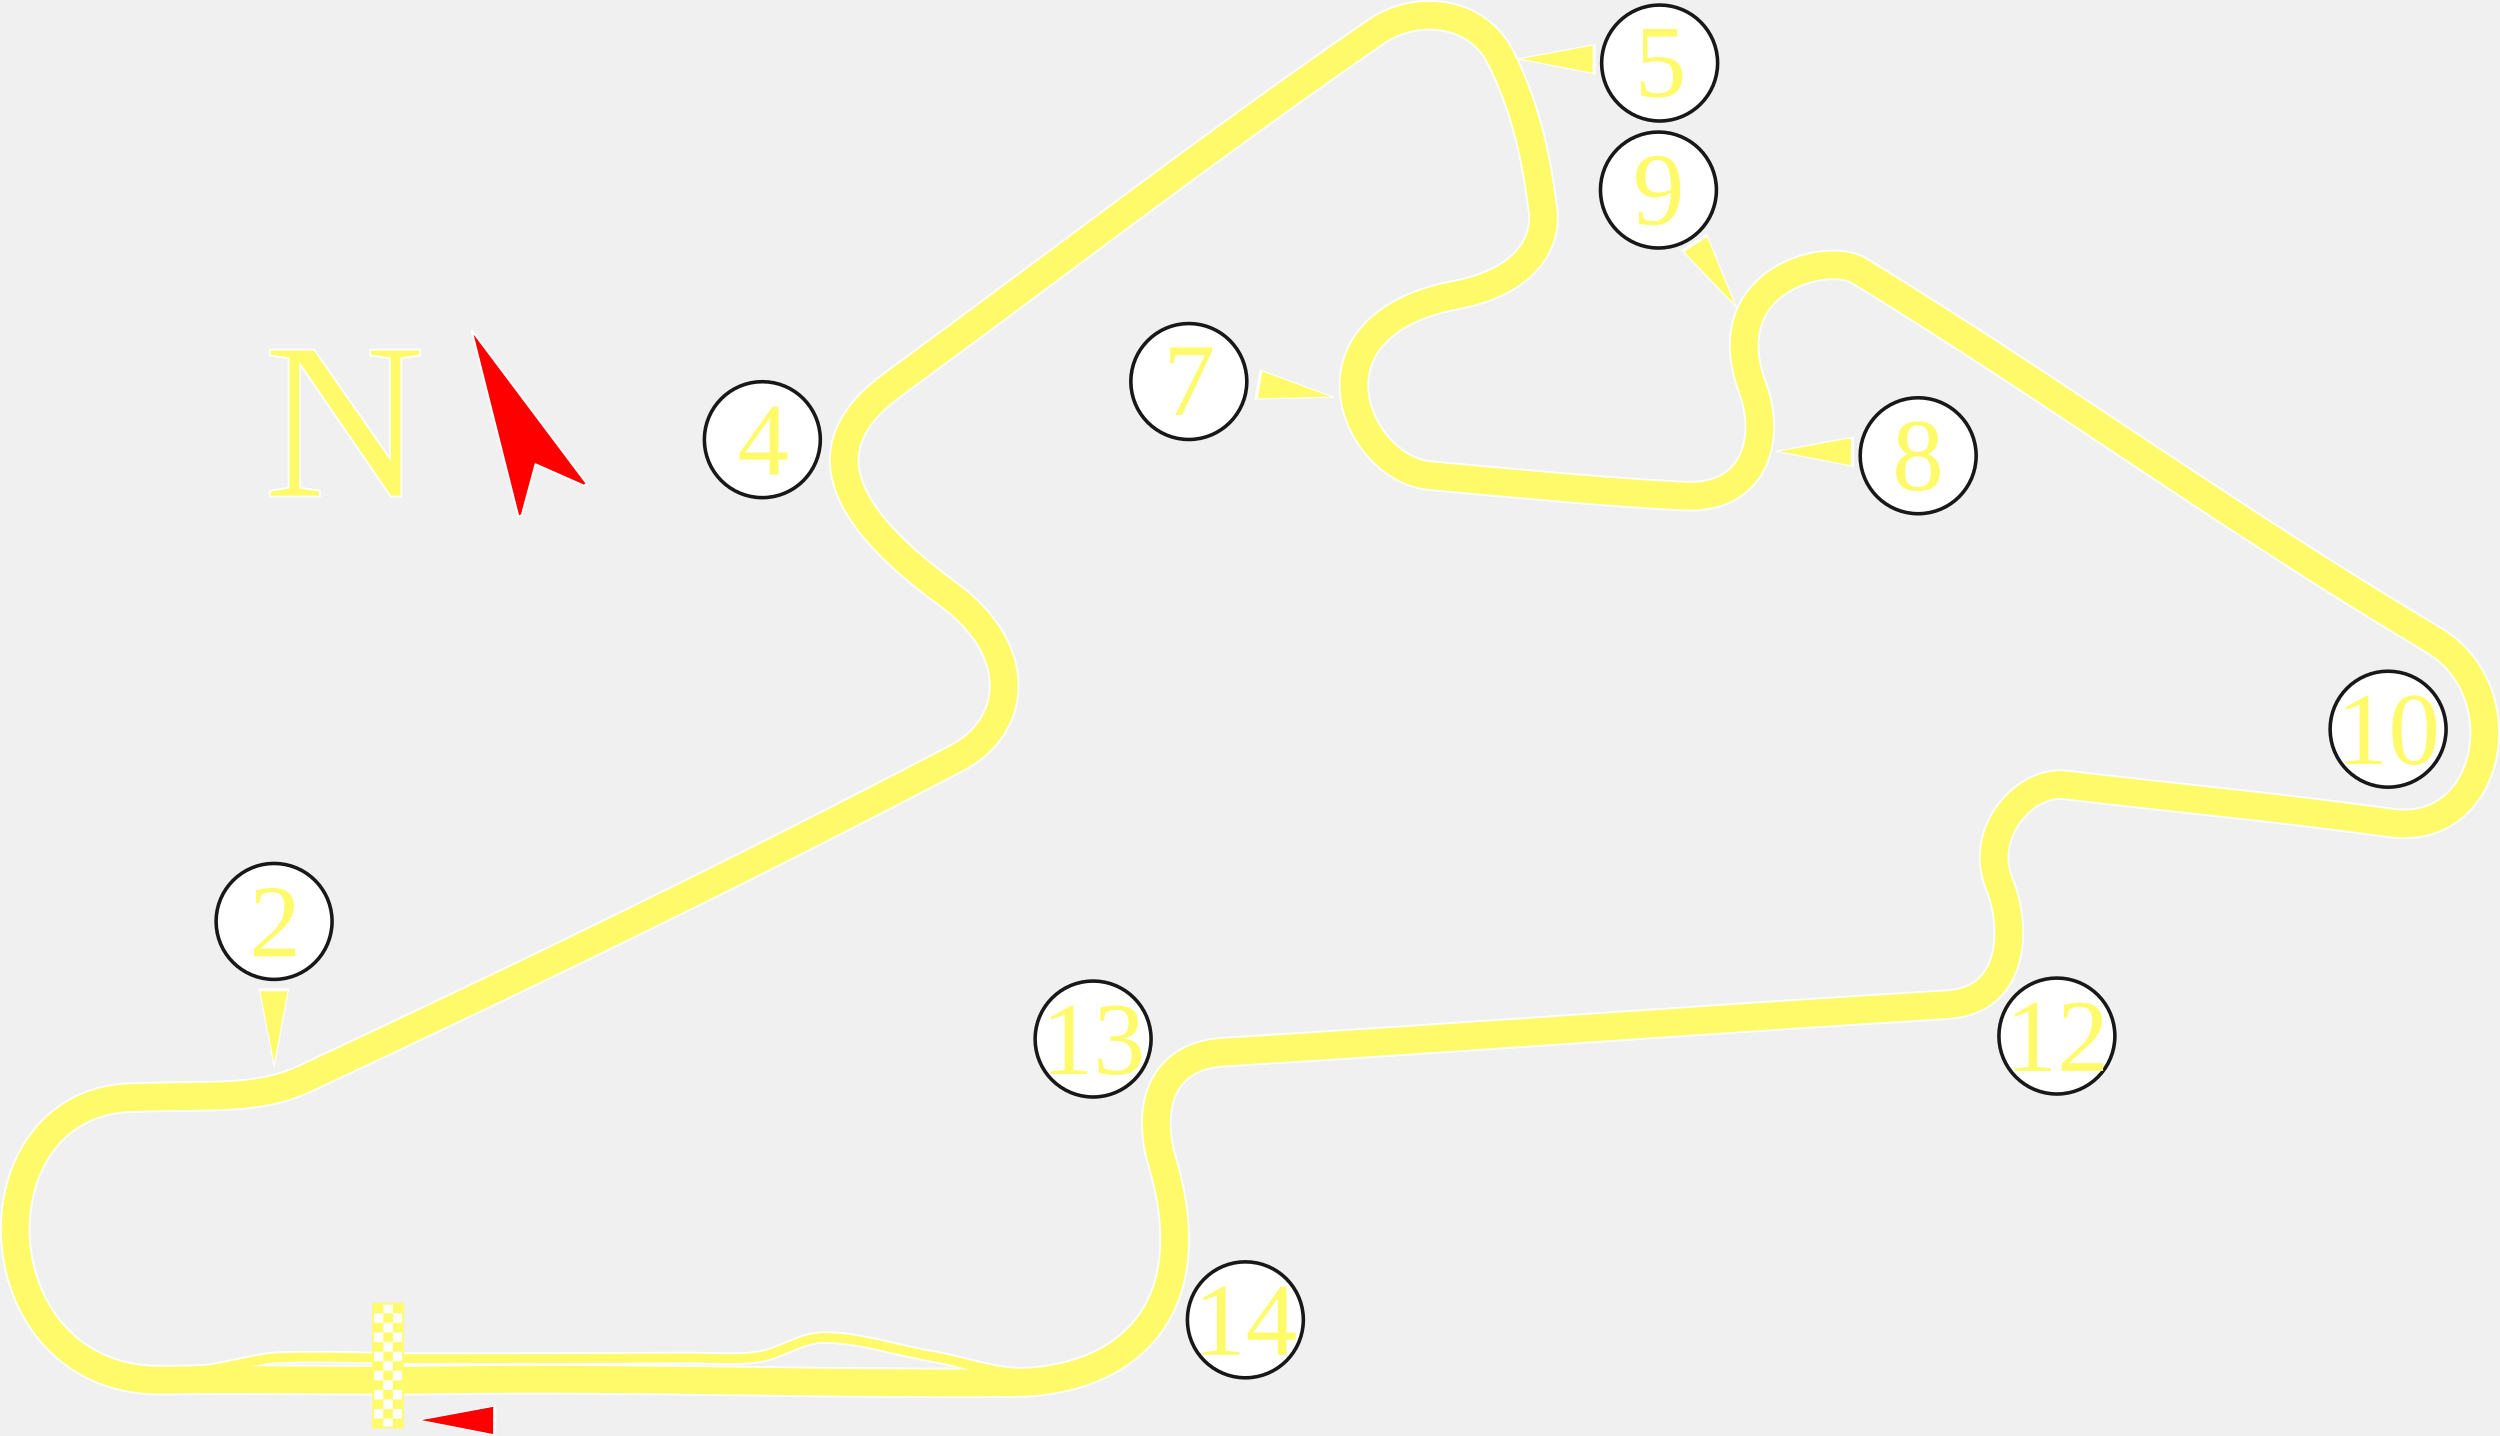
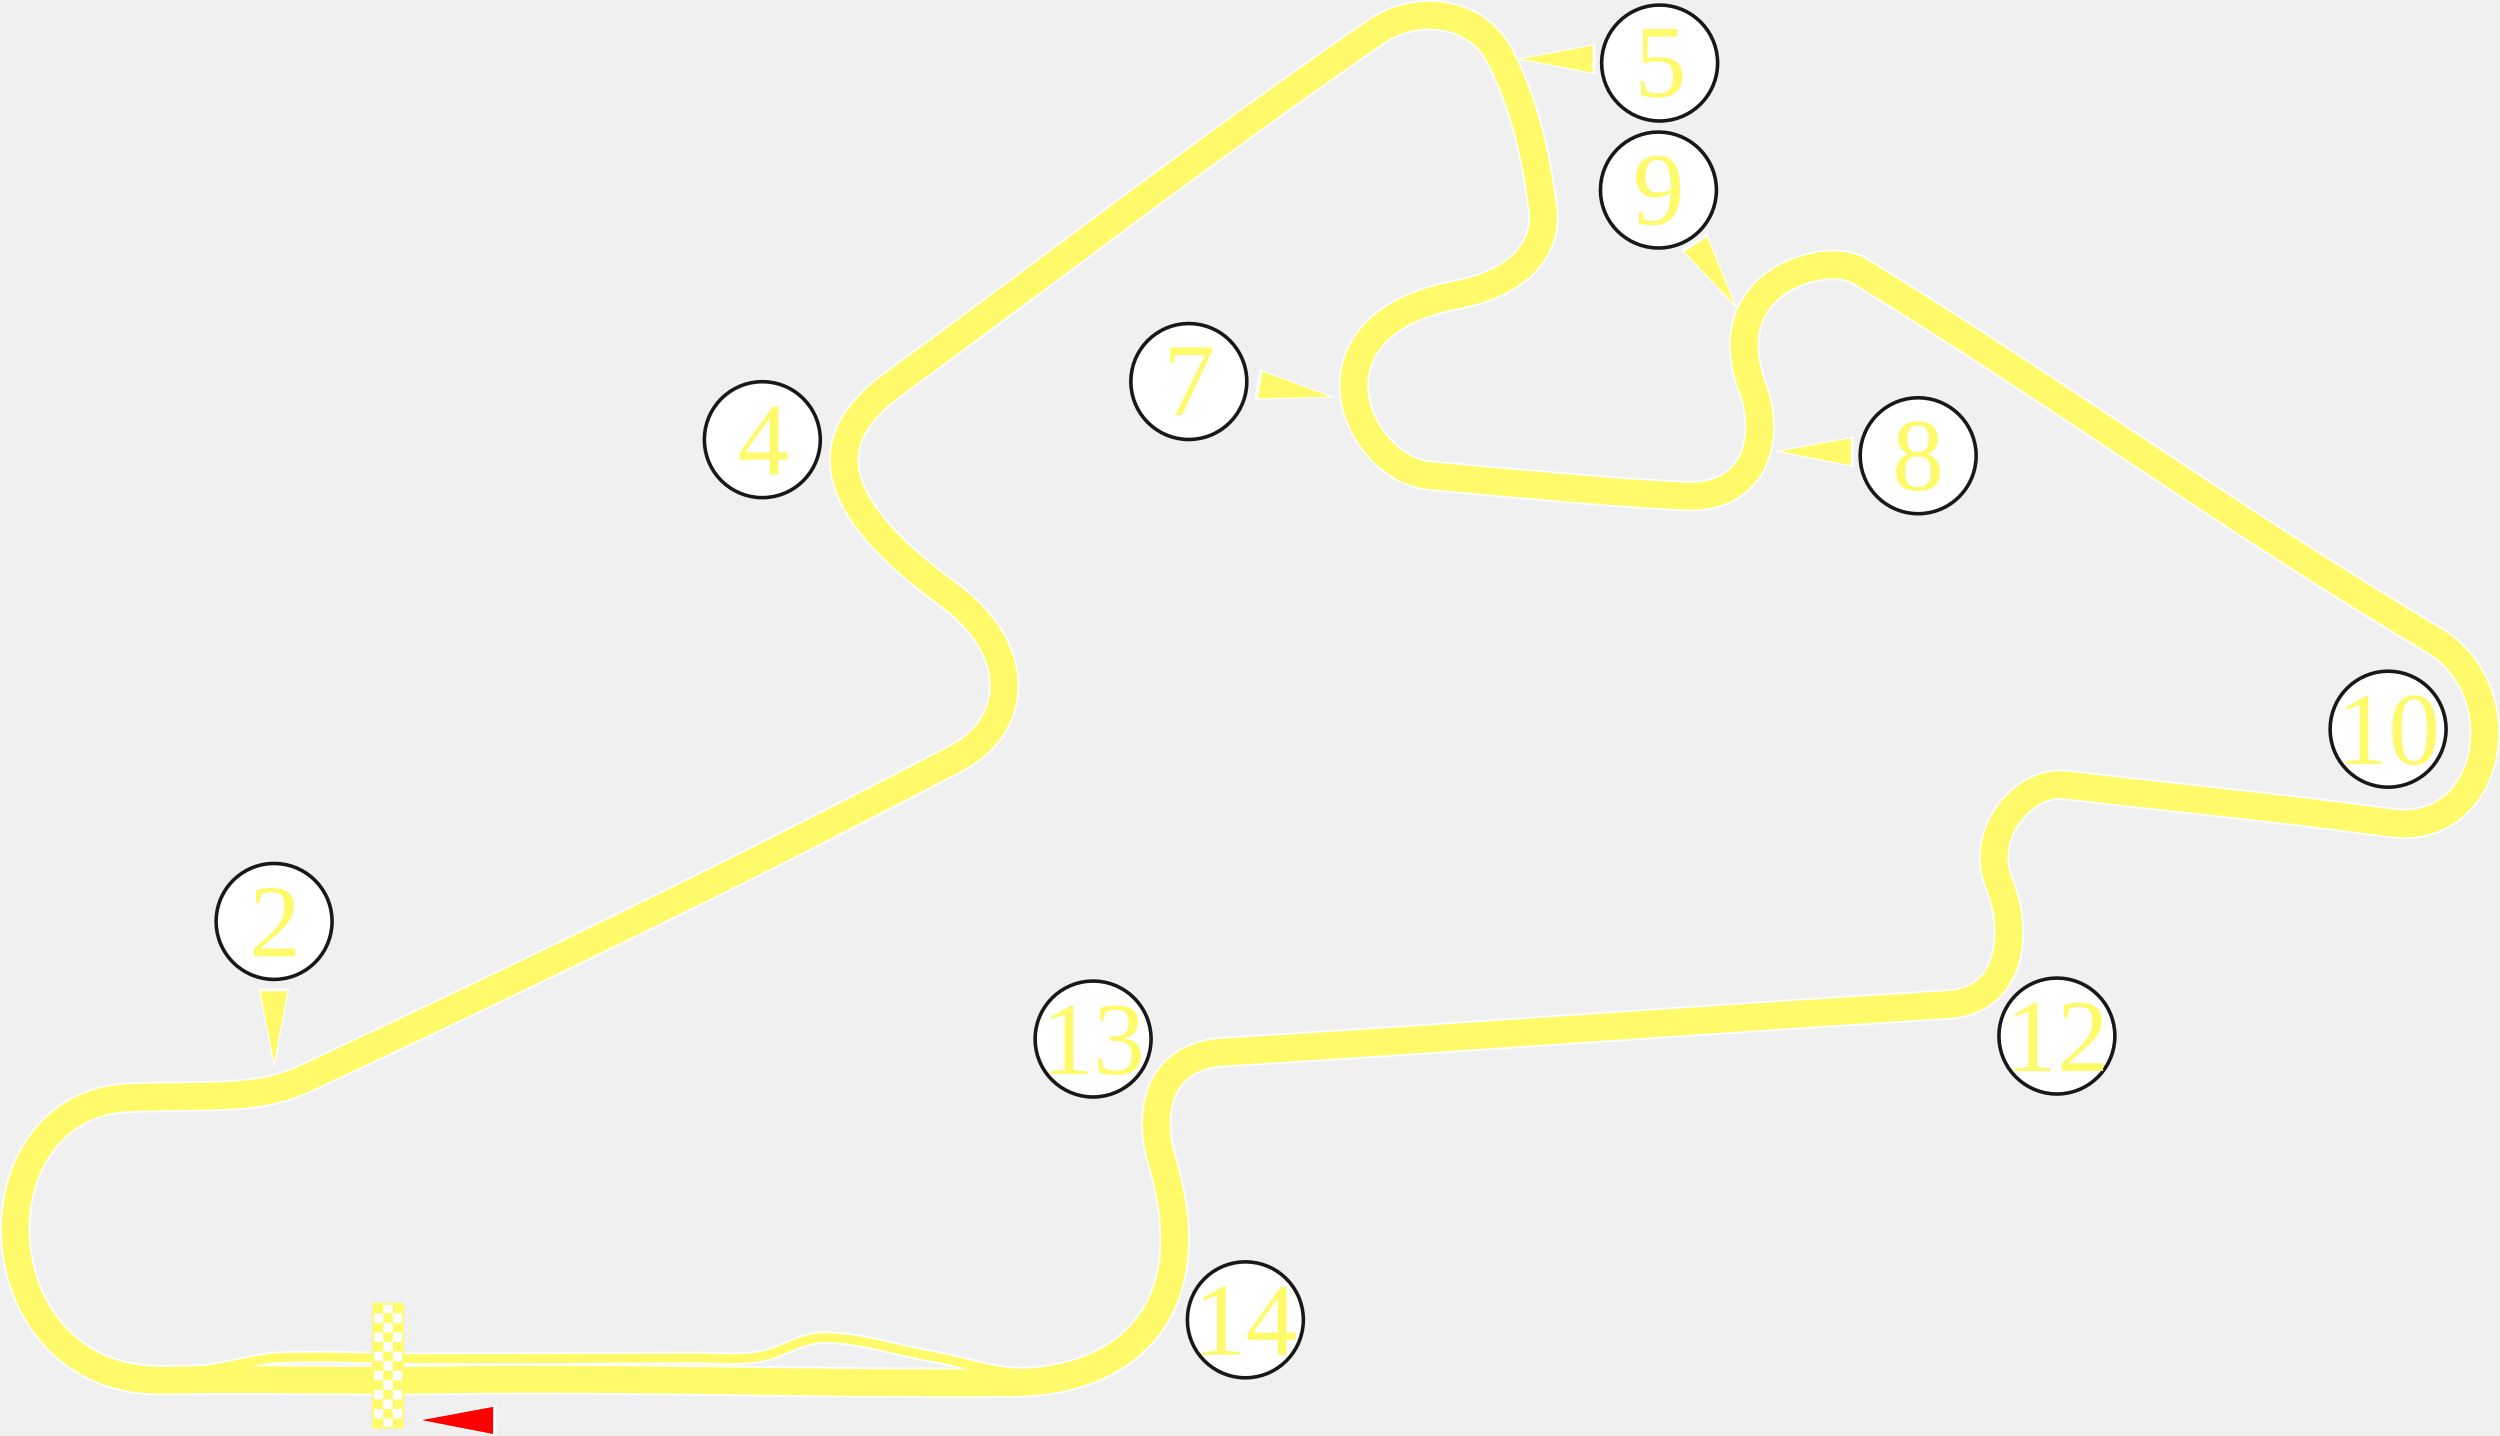
<svg xmlns="http://www.w3.org/2000/svg" xmlns:xlink="http://www.w3.org/1999/xlink" version="1.0" id="svg3582" height="800.895" width="1394.436">
  <defs id="defs3584">
    <clipPath id="clipPath3490" clipPathUnits="userSpaceOnUse">
      <rect transform="matrix(-0.7183395,0.6956928,-0.6956928,-0.7183395,0,0)" y="104.104" x="683.14" height="1003.748" width="1511.787" id="rect3492" style="opacity:1;fill:#006a00;fill-opacity:1;fill-rule:nonzero;stroke:none" />
    </clipPath>
    <pattern id="pattern4912" patternTransform="matrix(0.1737876,0,0,0.1737876,763.4772,1693.907)" height="18.138" width="18.181" patternUnits="userSpaceOnUse">
      <g transform="translate(-1025.535,-1215.281)" id="g4907">
        <rect y="1215.281" x="1025.535" height="18.096" width="18.173" id="rect4899" style="opacity:1;fill:#fffa69;fill-opacity:1;stroke:none;stroke-width:0.5;stroke-linecap:round;stroke-linejoin:round;stroke-miterlimit:4;stroke-dasharray:none;stroke-dashoffset:0;stroke-opacity:1" />
        <rect y="1215.281" x="1025.535" height="9.075" width="9.075" id="rect4903" style="opacity:1;fill:#ffffff;fill-opacity:1;stroke:none;stroke-width:0.5;stroke-linecap:round;stroke-linejoin:round;stroke-miterlimit:4;stroke-dasharray:none;stroke-dashoffset:0;stroke-opacity:1" />
        <rect y="1224.344" x="1034.641" height="9.075" width="9.075" id="rect4905" style="opacity:1;fill:#ffffff;fill-opacity:1;stroke:none;stroke-width:0.5;stroke-linecap:round;stroke-linejoin:round;stroke-miterlimit:4;stroke-dasharray:none;stroke-dashoffset:0;stroke-opacity:1" />
      </g>
    </pattern>
    <pattern patternTransform="matrix(0.4562459,1.6264824e-8,-1.6264824e-8,0.4562459,-1778.227,454.6431)" id="pattern4166" xlink:href="#pattern4912" />
    <clipPath id="clipPath3494" clipPathUnits="userSpaceOnUse">
      <rect transform="matrix(-0.9472965,-0.3203582,0.9519016,-0.3064038,0,0)" y="-2372.13" x="-4232.846" height="1468.418" width="2168.193" id="rect3496" style="opacity:1;fill:#006a00;fill-opacity:1;fill-rule:nonzero;stroke:none" />
    </clipPath>
    <clipPath id="clipPath9716" clipPathUnits="userSpaceOnUse">
      <path style="fill:#6a6a6a;fill-opacity:1;fill-rule:nonzero;stroke:#010101;stroke-width:0.943;stroke-linecap:round;stroke-linejoin:round;stroke-miterlimit:4;stroke-dasharray:none;stroke-dashoffset:0;stroke-opacity:1" d="M 871.135,932.363 C 1314.876,1345.252 1758.616,1758.14 2202.356,2171.029 C 2375.779,1984.647 2549.202,1798.266 2722.625,1611.884 C 2278.885,1198.996 1835.145,786.108 1391.405,373.219 C 1217.982,559.601 1044.559,745.982 871.135,932.363 z" id="path9718" />
    </clipPath>
  </defs>
  <g transform="translate(164.2099,-438.3449)" id="layer1">
    <path style="fill:none;fill-rule:evenodd;stroke:#ffffff;stroke-width:7;stroke-linecap:butt;stroke-linejoin:round;stroke-miterlimit:4;stroke-dasharray:none;stroke-opacity:1" d="m 410.58,1204.133 c -18.536,1.395 -36.324,-6.119 -54.382,-9.14 -20.381,-3.41 -40.929,-10.639 -61.081,-10.598 -12.356,0.025 -24.009,8.941 -36.421,10.81 -12.766,1.922 -26.058,0.505 -39.089,0.575 -49.443,0.263 -98.888,0.447 -148.332,0.421 -26.779,-0.014 -53.638,-1.622 -80.335,-0.543 -13.22,0.535 -33.168,7.271 -46.358,7.321" id="path4291" />
    <path style="font-size:40px;fill:none;fill-rule:evenodd;stroke:#ffffff;stroke-width:17;stroke-linecap:butt;stroke-linejoin:round;stroke-miterlimit:4;stroke-dasharray:none;stroke-opacity:1" d="m 83.086,1208.002 c -52.176,0.774 -109.434,-0.784 -155.665,0.179 -104.51,2.176 -110.15,-154.504 -18.781,-157.627 46.692,-1.595 71.153,1.649 97.465,-10.664 C 131.45,981.237 247.87,924.923 369.637,861.043 c 33.539,-17.595 38.145,-59.682 -5.045,-91.242 -71.379,-52.159 -70.9,-87.651 -30.59,-117.13 98.999,-72.4 170.99,-128.777 269.276,-196.619 22.095,-15.252 56.293,-12.309 69.618,14.529 13.82,27.834 19.537,54.086 23.562,85.083 2.083,16.045 -7.25,39.355 -48.431,47.192 -90.669,17.256 -55.846,96.962 -14.729,100.769 53.38,4.942 107.215,9.853 142.453,11.433 38.854,1.742 48.02,-32.285 37.645,-60.114 -22.603,-60.63 41.499,-76.507 59.128,-65.705 112.323,68.82 204.106,136.63 320.733,206.222 47.681,28.451 32.591,109.615 -23.855,101.917 -68.201,-9.301 -115.226,-13.373 -181.778,-21.251 -22.242,-2.633 -48.371,26.32 -36.698,55.083 9.936,24.482 8.981,65.159 -28.851,67.472 -142.946,8.734 -260.982,17.762 -403.583,26.47 -37.161,2.269 -42.683,33.479 -34.409,61.326 24.723,83.421 -20.199,122.489 -83.064,123.075 -106.106,0.988 -211.951,-3.124 -317.931,-1.55 z" id="path4289" />
    <path id="path4189" d="m 410.58,1204.133 c -18.536,1.395 -36.324,-6.119 -54.382,-9.14 -20.381,-3.41 -40.929,-10.639 -61.081,-10.598 -12.356,0.025 -24.009,8.941 -36.421,10.81 -12.766,1.922 -26.058,0.505 -39.089,0.575 -49.443,0.263 -98.888,0.447 -148.332,0.421 -26.779,-0.014 -53.638,-1.622 -80.335,-0.543 -13.22,0.535 -33.168,7.271 -46.358,7.321" style="fill:none;fill-rule:evenodd;stroke:#fffa69;stroke-width:5;stroke-linecap:butt;stroke-linejoin:round;stroke-miterlimit:4;stroke-dasharray:none;stroke-opacity:1" />
    <path id="path3618" d="m 83.086,1208.002 c -52.176,0.774 -109.434,-0.784 -155.665,0.179 -104.51,2.176 -110.15,-154.504 -18.781,-157.627 46.692,-1.595 71.153,1.649 97.465,-10.664 C 131.45,981.237 247.87,924.923 369.637,861.043 c 33.539,-17.595 38.145,-59.682 -5.045,-91.242 -71.379,-52.159 -70.9,-87.651 -30.59,-117.13 98.999,-72.4 170.99,-128.777 269.276,-196.619 22.095,-15.252 56.293,-12.309 69.618,14.529 13.82,27.834 19.537,54.086 23.562,85.083 2.083,16.045 -7.25,39.355 -48.431,47.192 -90.669,17.256 -55.846,96.962 -14.729,100.769 53.38,4.942 107.215,9.853 142.453,11.433 38.854,1.742 48.02,-32.285 37.645,-60.114 -22.603,-60.63 41.499,-76.507 59.128,-65.705 112.323,68.82 204.106,136.63 320.733,206.222 47.681,28.451 32.591,109.615 -23.855,101.917 -68.201,-9.301 -115.226,-13.373 -181.778,-21.251 -22.242,-2.633 -48.371,26.32 -36.698,55.083 9.936,24.482 8.981,65.159 -28.851,67.472 -142.946,8.734 -260.982,17.762 -403.583,26.47 -37.161,2.269 -42.683,33.479 -34.409,61.326 24.723,83.421 -20.199,122.489 -83.064,123.075 -106.106,0.988 -211.951,-3.124 -317.931,-1.55 z" style="font-size:40px;fill:none;fill-rule:evenodd;stroke:#fffa69;stroke-width:15;stroke-linecap:butt;stroke-linejoin:round;stroke-miterlimit:4;stroke-dasharray:none;stroke-opacity:1" />
-     <g clip-path="none" transform="matrix(1.955528,0,0,1.955528,-4072.059,-1171.758)" id="g3804" style="display:inline">
-       <text xml:space="preserve" style="font-style:normal;font-weight:normal;line-height:0%;font-family:'Times New Roman';fill:#fffa69;fill-opacity:1;stroke:#ffffff;stroke-width:0.511px;stroke-linecap:butt;stroke-linejoin:miter;stroke-opacity:1" x="2073.466" y="964.988" id="text3180">
-         <tspan style="font-size:64px;line-height:1.25;stroke-width:0.511" id="tspan3182" x="2073.466" y="964.988">N</tspan>
-       </text>
-       <path style="fill:#ff0000;fill-opacity:1;fill-rule:nonzero;stroke:#ffffff;stroke-width:0.511;stroke-linecap:round;stroke-linejoin:round;stroke-miterlimit:4;stroke-dasharray:none;stroke-dashoffset:0;stroke-opacity:1" d="m 2132.884,917.588 32.872,43.802 -0.931,0.444 -13.739,-6.084 -3.918,14.506 -0.931,0.444 -13.354,-53.112 z" id="path2745" />
-     </g>
    <g clip-path="url(#clipPath9716)" id="g4801" transform="matrix(-0.9261739,0.8959447,-0.8959447,-0.9261739,2132.852,682.2188)" style="display:inline">
      <path style="display:inline;opacity:1;fill:#ff0000;fill-opacity:1;stroke:#ffffff;stroke-width:0.867;stroke-linecap:round;stroke-linejoin:miter;stroke-miterlimit:4;stroke-dasharray:none;stroke-dashoffset:0;stroke-opacity:1" id="path3463" d="m 1695.937,1398.521 -24.481,0 12.241,-21.201 z" transform="matrix(-0.358939,0.3679125,-1.115112,-1.087914,3587.072,1686.658)" clip-path="url(#clipPath3494)" />
      <rect style="display:inline;opacity:1;fill:url(#pattern4166);fill-opacity:1;stroke:#fffa69;stroke-width:0.776;stroke-linecap:round;stroke-linejoin:round;stroke-miterlimit:4;stroke-dasharray:none;stroke-dashoffset:0;stroke-opacity:1" id="rect3457" width="13.041" height="53.589" x="-1620.884" y="376.017" transform="matrix(-0.7183395,-0.6956928,0.6956928,-0.7183395,0,0)" ry="0" clip-path="url(#clipPath3490)" />
    </g>
    <g transform="translate(365.0426,-225.2391)" id="g4378">
      <g id="g4263" transform="matrix(1.44,0,0,1.44,-147.2826,-268.0902)">
        <circle r="22.458" cy="1170.128" cx="528.577" transform="translate(-150.9907,-498.7216)" id="path4261" style="display:inline;overflow:visible;visibility:visible;opacity:1;fill:#ffffff;fill-opacity:1;fill-rule:nonzero;stroke:#181818;stroke-width:1.389;stroke-linecap:round;stroke-linejoin:round;stroke-miterlimit:4;stroke-dasharray:none;stroke-dashoffset:66;stroke-opacity:1;marker:none;marker-start:none;marker-mid:none;marker-end:none;enable-background:accumulate" />
        <text id="text4145" y="684.414" x="367.948" style="font-style:normal;font-weight:normal;line-height:0%;font-family:'Times New Roman';writing-mode:lr-tb;fill:#fffa69;fill-opacity:1;stroke:none;stroke-width:1px;stroke-linecap:butt;stroke-linejoin:miter;stroke-opacity:1" xml:space="preserve">
          <tspan style="font-size:40px;line-height:1.25" y="684.414" x="367.948" id="tspan4147">5</tspan>
        </text>
      </g>
      <path clip-path="url(#clipPath3494)" transform="matrix(0.00281068,-0.6623404,2.007499,0.00851869,-2452.303,1799.86)" d="m 1695.937,1398.521 -24.481,0 12.241,-21.201 z" id="path4339" style="display:inline;opacity:1;fill:#fffa69;fill-opacity:1;stroke:#ffffff;stroke-width:0.867;stroke-linecap:round;stroke-linejoin:miter;stroke-miterlimit:4;stroke-dasharray:none;stroke-dashoffset:0;stroke-opacity:1" />
    </g>
    <g transform="translate(223.2973,36.89261)" id="g4392">
      <g id="g4242" transform="matrix(1.44,0,0,1.44,-244.8283,-266.289)">
        <circle r="22.458" cy="1170.128" cx="528.577" transform="translate(115.3253,-529.8914)" id="path4240" style="display:inline;overflow:visible;visibility:visible;opacity:1;fill:#ffffff;fill-opacity:1;fill-rule:nonzero;stroke:#181818;stroke-width:1.389;stroke-linecap:round;stroke-linejoin:round;stroke-miterlimit:4;stroke-dasharray:none;stroke-dashoffset:66;stroke-opacity:1;marker:none;marker-start:none;marker-mid:none;marker-end:none;enable-background:accumulate" />
        <text id="text4157" y="653.518" x="633.844" style="font-style:normal;font-weight:normal;line-height:0%;font-family:'Times New Roman';writing-mode:lr-tb;fill:#fffa69;fill-opacity:1;stroke:none;stroke-width:1px;stroke-linecap:butt;stroke-linejoin:miter;stroke-opacity:1" xml:space="preserve">
          <tspan style="font-size:40px;line-height:1.25" y="653.518" x="633.844" id="tspan4159">8</tspan>
        </text>
      </g>
      <path clip-path="url(#clipPath3494)" transform="matrix(0.00281068,-0.6623404,2.007499,0.00851869,-2166.534,1756.657)" d="m 1695.937,1398.521 -24.481,0 12.241,-21.201 z" id="path4343" style="display:inline;opacity:1;fill:#fffa69;fill-opacity:1;stroke:#ffffff;stroke-width:0.867;stroke-linecap:round;stroke-linejoin:miter;stroke-miterlimit:4;stroke-dasharray:none;stroke-dashoffset:0;stroke-opacity:1" />
    </g>
    <g transform="translate(-99.99838,87.37722)" id="g4385">
      <g id="g4249" transform="matrix(1.44,0,0,1.44,-356.3536,-219.7586)">
        <circle r="22.458" cy="1170.128" cx="528.577" transform="translate(134.7816,-626.013)" id="path4247" style="display:inline;overflow:visible;visibility:visible;opacity:1;fill:#ffffff;fill-opacity:1;fill-rule:nonzero;stroke:#181818;stroke-width:1.389;stroke-linecap:round;stroke-linejoin:round;stroke-miterlimit:4;stroke-dasharray:none;stroke-dashoffset:66;stroke-opacity:1;marker:none;marker-start:none;marker-mid:none;marker-end:none;enable-background:accumulate" />
        <text id="text4153" y="557.084" x="653.505" style="font-style:normal;font-weight:normal;line-height:0%;font-family:'Times New Roman';writing-mode:lr-tb;fill:#fffa69;fill-opacity:1;stroke:none;stroke-width:1px;stroke-linecap:butt;stroke-linejoin:miter;stroke-opacity:1" xml:space="preserve">
          <tspan style="font-size:40px;line-height:1.25" y="557.084" x="653.505" id="tspan4155">7</tspan>
        </text>
      </g>
      <path clip-path="url(#clipPath3494)" transform="matrix(0.1083269,-0.6534279,-1.980486,-0.32833,3225.16,2124.912)" d="m 1695.937,1398.521 -24.481,0 12.241,-21.201 z" id="path4345" style="display:inline;opacity:1;fill:#fffa69;fill-opacity:1;stroke:#ffffff;stroke-width:0.867;stroke-linecap:round;stroke-linejoin:miter;stroke-miterlimit:4;stroke-dasharray:none;stroke-dashoffset:0;stroke-opacity:1" />
    </g>
    <g transform="translate(2.912573,-86.40637)" id="g4399">
      <g id="g4235" transform="matrix(1.44,0,0,1.44,-387.5345,-323.61)">
        <circle r="22.458" cy="1170.128" cx="528.577" transform="translate(266.8715,-507.3822)" id="path4233" style="display:inline;overflow:visible;visibility:visible;opacity:1;fill:#ffffff;fill-opacity:1;fill-rule:nonzero;stroke:#181818;stroke-width:1.389;stroke-linecap:round;stroke-linejoin:round;stroke-miterlimit:4;stroke-dasharray:none;stroke-dashoffset:66;stroke-opacity:1;marker:none;marker-start:none;marker-mid:none;marker-end:none;enable-background:accumulate" />
        <text id="text4161" y="675.988" x="785.517" style="font-style:normal;font-weight:normal;line-height:0%;font-family:'Times New Roman';writing-mode:lr-tb;fill:#fffa69;fill-opacity:1;stroke:none;stroke-width:1px;stroke-linecap:butt;stroke-linejoin:miter;stroke-opacity:1" xml:space="preserve">
          <tspan style="font-size:40px;line-height:1.25" y="675.988" x="785.517" id="tspan4163">9</tspan>
        </text>
      </g>
      <path clip-path="url(#clipPath3494)" transform="matrix(-0.5558322,0.3602128,-1.091776,-1.684681,3240.917,2409.912)" d="m 1695.937,1398.521 -24.481,0 12.241,-21.201 z" id="path4347" style="display:inline;opacity:1;fill:#fffa69;fill-opacity:1;stroke:#ffffff;stroke-width:0.867;stroke-linecap:round;stroke-linejoin:miter;stroke-miterlimit:4;stroke-dasharray:none;stroke-dashoffset:0;stroke-opacity:1" />
    </g>
    <g transform="translate(99.02752,-10.67944)" id="g4361">
      <g id="g4277" transform="matrix(1.44,0,0,1.44,36.25002,-557.2355)">
        <circle r="22.458" cy="1170.128" cx="528.577" transform="translate(-630.3919,-114.4288)" id="path4275" style="display:inline;overflow:visible;visibility:visible;opacity:1;fill:#ffffff;fill-opacity:1;fill-rule:nonzero;stroke:#181818;stroke-width:1.389;stroke-linecap:round;stroke-linejoin:round;stroke-miterlimit:4;stroke-dasharray:none;stroke-dashoffset:66;stroke-opacity:1;marker:none;marker-start:none;marker-mid:none;marker-end:none;enable-background:accumulate" />
        <text id="text4133" y="1069.215" x="-111.414" style="font-style:normal;font-weight:normal;line-height:0%;font-family:'Times New Roman';writing-mode:lr-tb;fill:#fffa69;fill-opacity:1;stroke:none;stroke-width:1px;stroke-linecap:butt;stroke-linejoin:miter;stroke-opacity:1" xml:space="preserve">
          <tspan style="font-size:40px;line-height:1.25" y="1069.215" x="-111.414" id="tspan4135">2</tspan>
        </text>
      </g>
      <path style="display:inline;opacity:1;fill:#fffa69;fill-opacity:1;stroke:#ffffff;stroke-width:0.867;stroke-linecap:round;stroke-linejoin:miter;stroke-miterlimit:4;stroke-dasharray:none;stroke-dashoffset:0;stroke-opacity:1" id="path4359" d="m 1695.937,1398.521 -24.481,0 12.241,-21.201 z" transform="matrix(0.6623404,-0.00281068,-0.00851869,-2.007499,-1213.743,3813.313)" clip-path="url(#clipPath3494)" />
    </g>
    <g id="g4368" transform="matrix(1.44,0,0,1.44,-254.3813,-469.9165)">
      <circle r="22.458" cy="1170.128" cx="528.577" transform="translate(-170.6716,-369.09)" id="path4370" style="display:inline;overflow:visible;visibility:visible;opacity:1;fill:#ffffff;fill-opacity:1;fill-rule:nonzero;stroke:#181818;stroke-width:1.389;stroke-linecap:round;stroke-linejoin:round;stroke-miterlimit:4;stroke-dasharray:none;stroke-dashoffset:66;stroke-opacity:1;marker:none;marker-start:none;marker-mid:none;marker-end:none;enable-background:accumulate" />
      <text id="text4372" y="814.554" x="348.286" style="font-style:normal;font-weight:normal;line-height:0%;font-family:'Times New Roman';writing-mode:lr-tb;fill:#fffa69;fill-opacity:1;stroke:none;stroke-width:1px;stroke-linecap:butt;stroke-linejoin:miter;stroke-opacity:1" xml:space="preserve">
        <tspan style="font-size:40px;line-height:1.25" y="814.554" x="348.286" id="tspan4374">4</tspan>
      </text>
    </g>
    <g transform="matrix(1.44,0,0,1.44,-544.7612,-389.316)" id="g4221-8">
      <circle r="22.458" cy="1170.128" cx="528.577" style="display:inline;overflow:visible;visibility:visible;opacity:1;fill:#ffffff;fill-opacity:1;fill-rule:nonzero;stroke:#181818;stroke-width:1.389;stroke-linecap:round;stroke-linejoin:round;stroke-miterlimit:4;stroke-dasharray:none;stroke-dashoffset:66;stroke-opacity:1;marker:none;marker-start:none;marker-mid:none;marker-end:none;enable-background:accumulate" id="path4219-1" transform="translate(660.7064,-312.9148)" />
      <text xml:space="preserve" style="font-style:normal;font-weight:normal;line-height:0%;font-family:'Times New Roman';writing-mode:lr-tb;fill:#fffa69;fill-opacity:1;stroke:none;stroke-width:1px;stroke-linecap:butt;stroke-linejoin:miter;stroke-opacity:1" x="1169.381" y="870.729" id="text4169-9">
        <tspan style="font-size:40px;line-height:1.25" x="1169.381" y="870.729" id="tspan4257">10</tspan>
      </text>
    </g>
    <g transform="matrix(1.44,0,0,1.44,-1182.145,-59.8835)" id="g4221-1">
      <circle r="22.458" cy="1170.128" cx="528.577" style="display:inline;overflow:visible;visibility:visible;opacity:1;fill:#ffffff;fill-opacity:1;fill-rule:nonzero;stroke:#181818;stroke-width:1.389;stroke-linecap:round;stroke-linejoin:round;stroke-miterlimit:4;stroke-dasharray:none;stroke-dashoffset:66;stroke-opacity:1;marker:none;marker-start:none;marker-mid:none;marker-end:none;enable-background:accumulate" id="path4219-4" transform="translate(660.7064,-312.9148)" />
      <text xml:space="preserve" style="font-style:normal;font-weight:normal;line-height:0%;font-family:'Times New Roman';writing-mode:lr-tb;fill:#fffa69;fill-opacity:1;stroke:none;stroke-width:1px;stroke-linecap:butt;stroke-linejoin:miter;stroke-opacity:1" x="1169.381" y="870.729" id="text4169-93">
        <tspan style="font-size:40px;line-height:1.25" x="1169.381" y="870.729" id="tspan4273">14</tspan>
      </text>
    </g>
    <g transform="matrix(1.44,0,0,1.44,-1267.08,-216.5033)" id="g4221-3">
      <circle r="22.458" cy="1170.128" cx="528.577" style="display:inline;overflow:visible;visibility:visible;opacity:1;fill:#ffffff;fill-opacity:1;fill-rule:nonzero;stroke:#181818;stroke-width:1.389;stroke-linecap:round;stroke-linejoin:round;stroke-miterlimit:4;stroke-dasharray:none;stroke-dashoffset:66;stroke-opacity:1;marker:none;marker-start:none;marker-mid:none;marker-end:none;enable-background:accumulate" id="path4219-19" transform="translate(660.7064,-312.9148)" />
      <text xml:space="preserve" style="font-style:normal;font-weight:normal;line-height:0%;font-family:'Times New Roman';writing-mode:lr-tb;fill:#fffa69;fill-opacity:1;stroke:none;stroke-width:1px;stroke-linecap:butt;stroke-linejoin:miter;stroke-opacity:1" x="1169.381" y="870.729" id="text4169-7">
        <tspan style="font-size:40px;line-height:1.25" id="tspan4171-1" x="1169.381" y="870.729">13</tspan>
      </text>
    </g>
    <g transform="matrix(1.44,0,0,1.44,-729.4931,-218.1707)" id="g4221-31">
      <circle r="22.458" cy="1170.128" cx="528.577" style="display:inline;overflow:visible;visibility:visible;opacity:1;fill:#ffffff;fill-opacity:1;fill-rule:nonzero;stroke:#181818;stroke-width:1.389;stroke-linecap:round;stroke-linejoin:round;stroke-miterlimit:4;stroke-dasharray:none;stroke-dashoffset:66;stroke-opacity:1;marker:none;marker-start:none;marker-mid:none;marker-end:none;enable-background:accumulate" id="path4219-12" transform="translate(660.7064,-312.9148)" />
      <text xml:space="preserve" style="font-style:normal;font-weight:normal;line-height:0%;font-family:'Times New Roman';writing-mode:lr-tb;fill:#fffa69;fill-opacity:1;stroke:none;stroke-width:1px;stroke-linecap:butt;stroke-linejoin:miter;stroke-opacity:1" x="1169.381" y="870.729" id="text4169-0">
        <tspan style="font-size:40px;line-height:1.25" id="tspan4171-5" x="1169.381" y="870.729">12</tspan>
      </text>
    </g>
  </g>
</svg>
